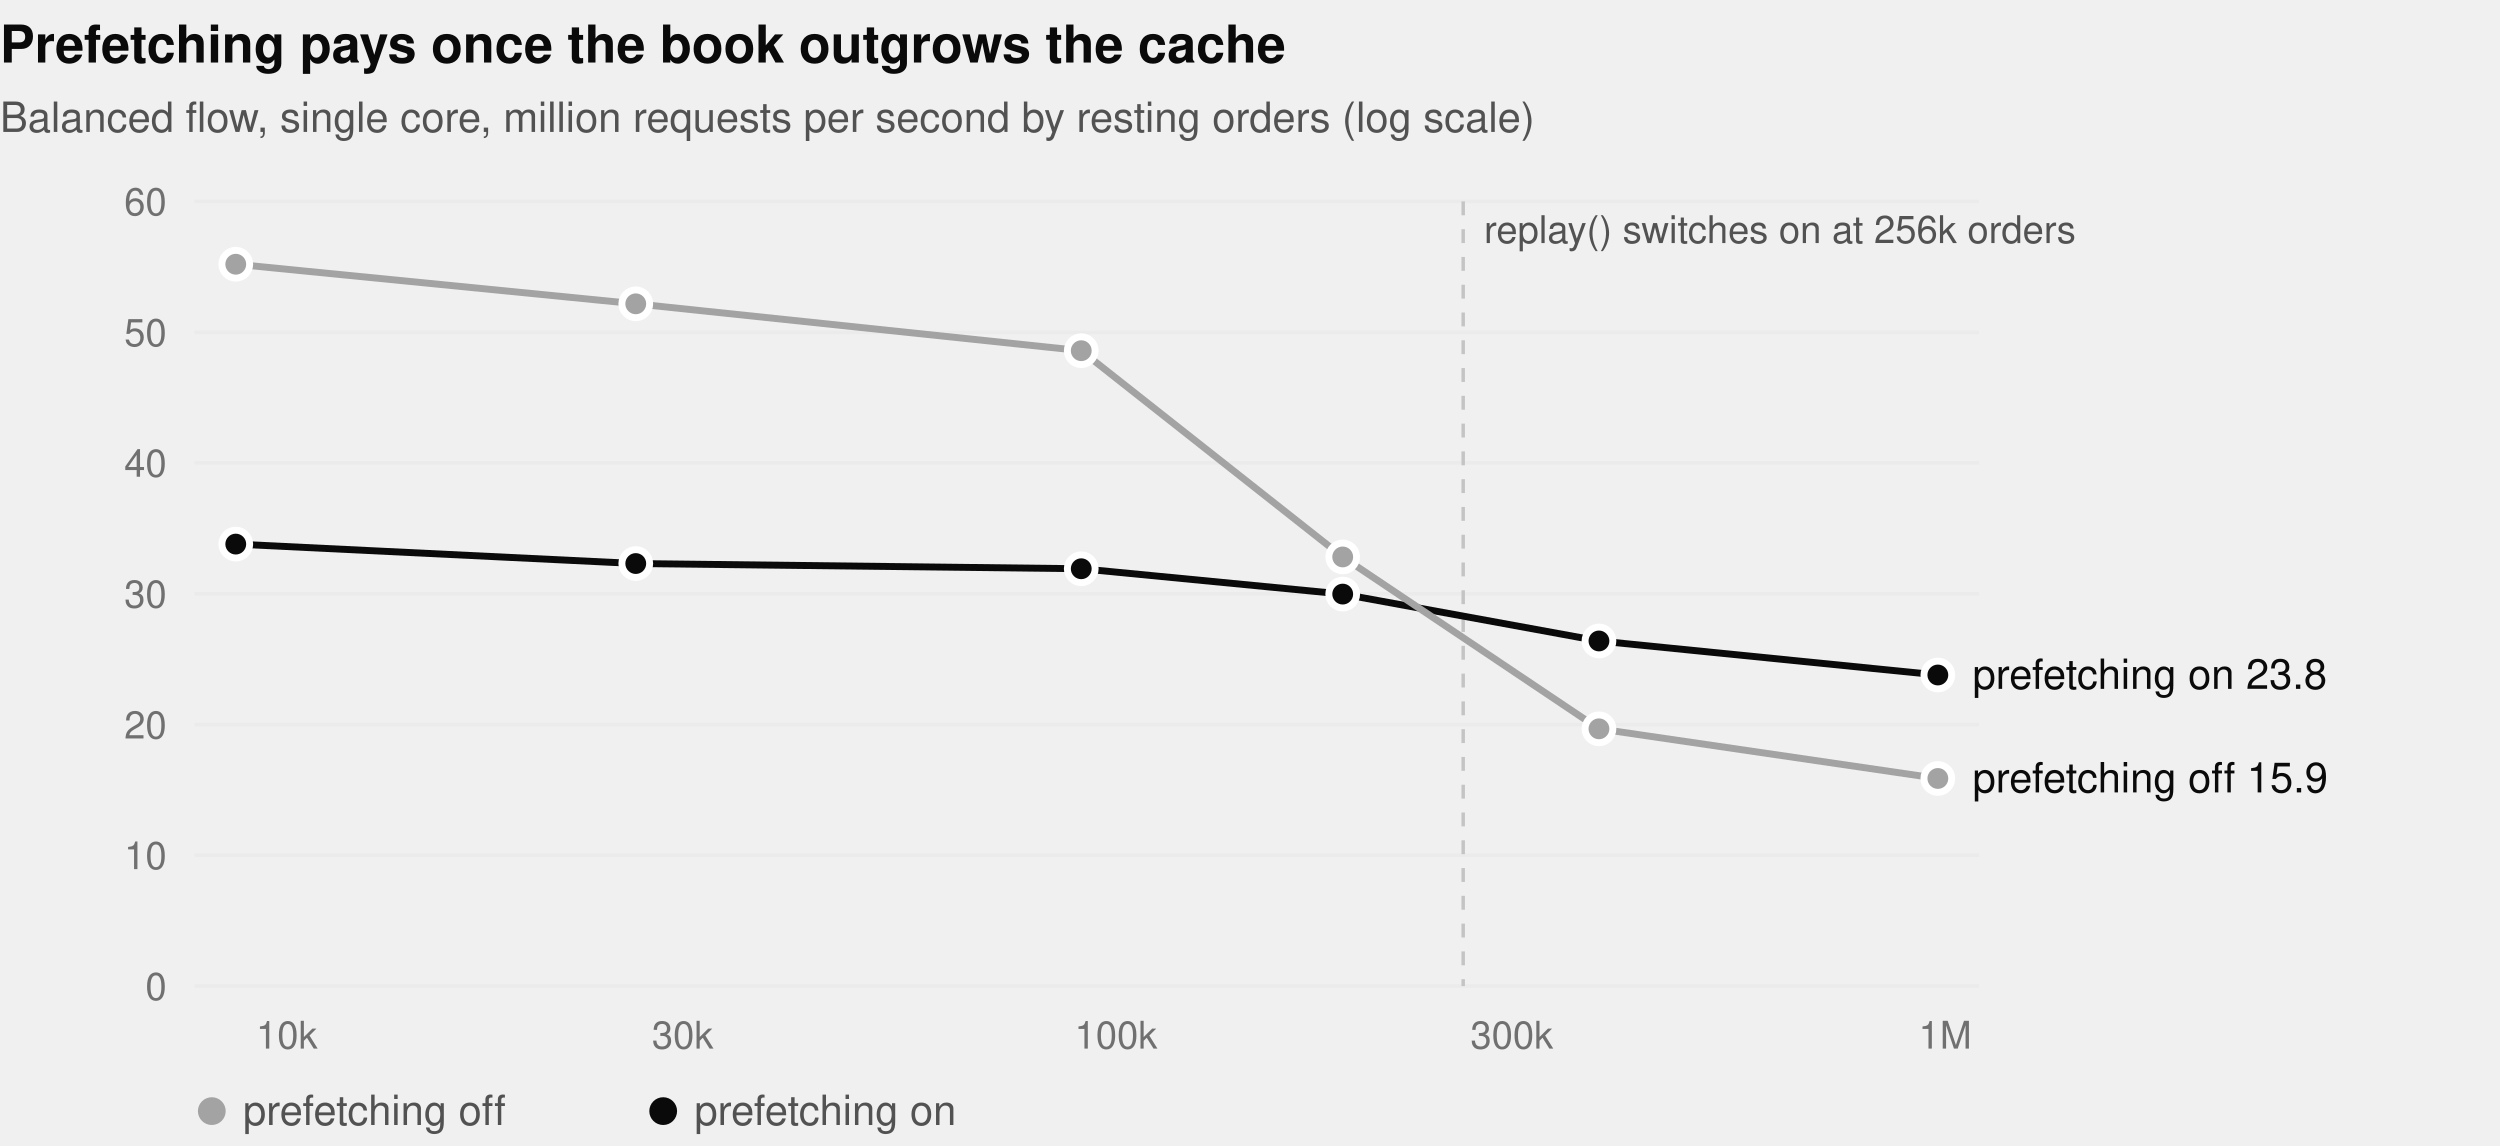
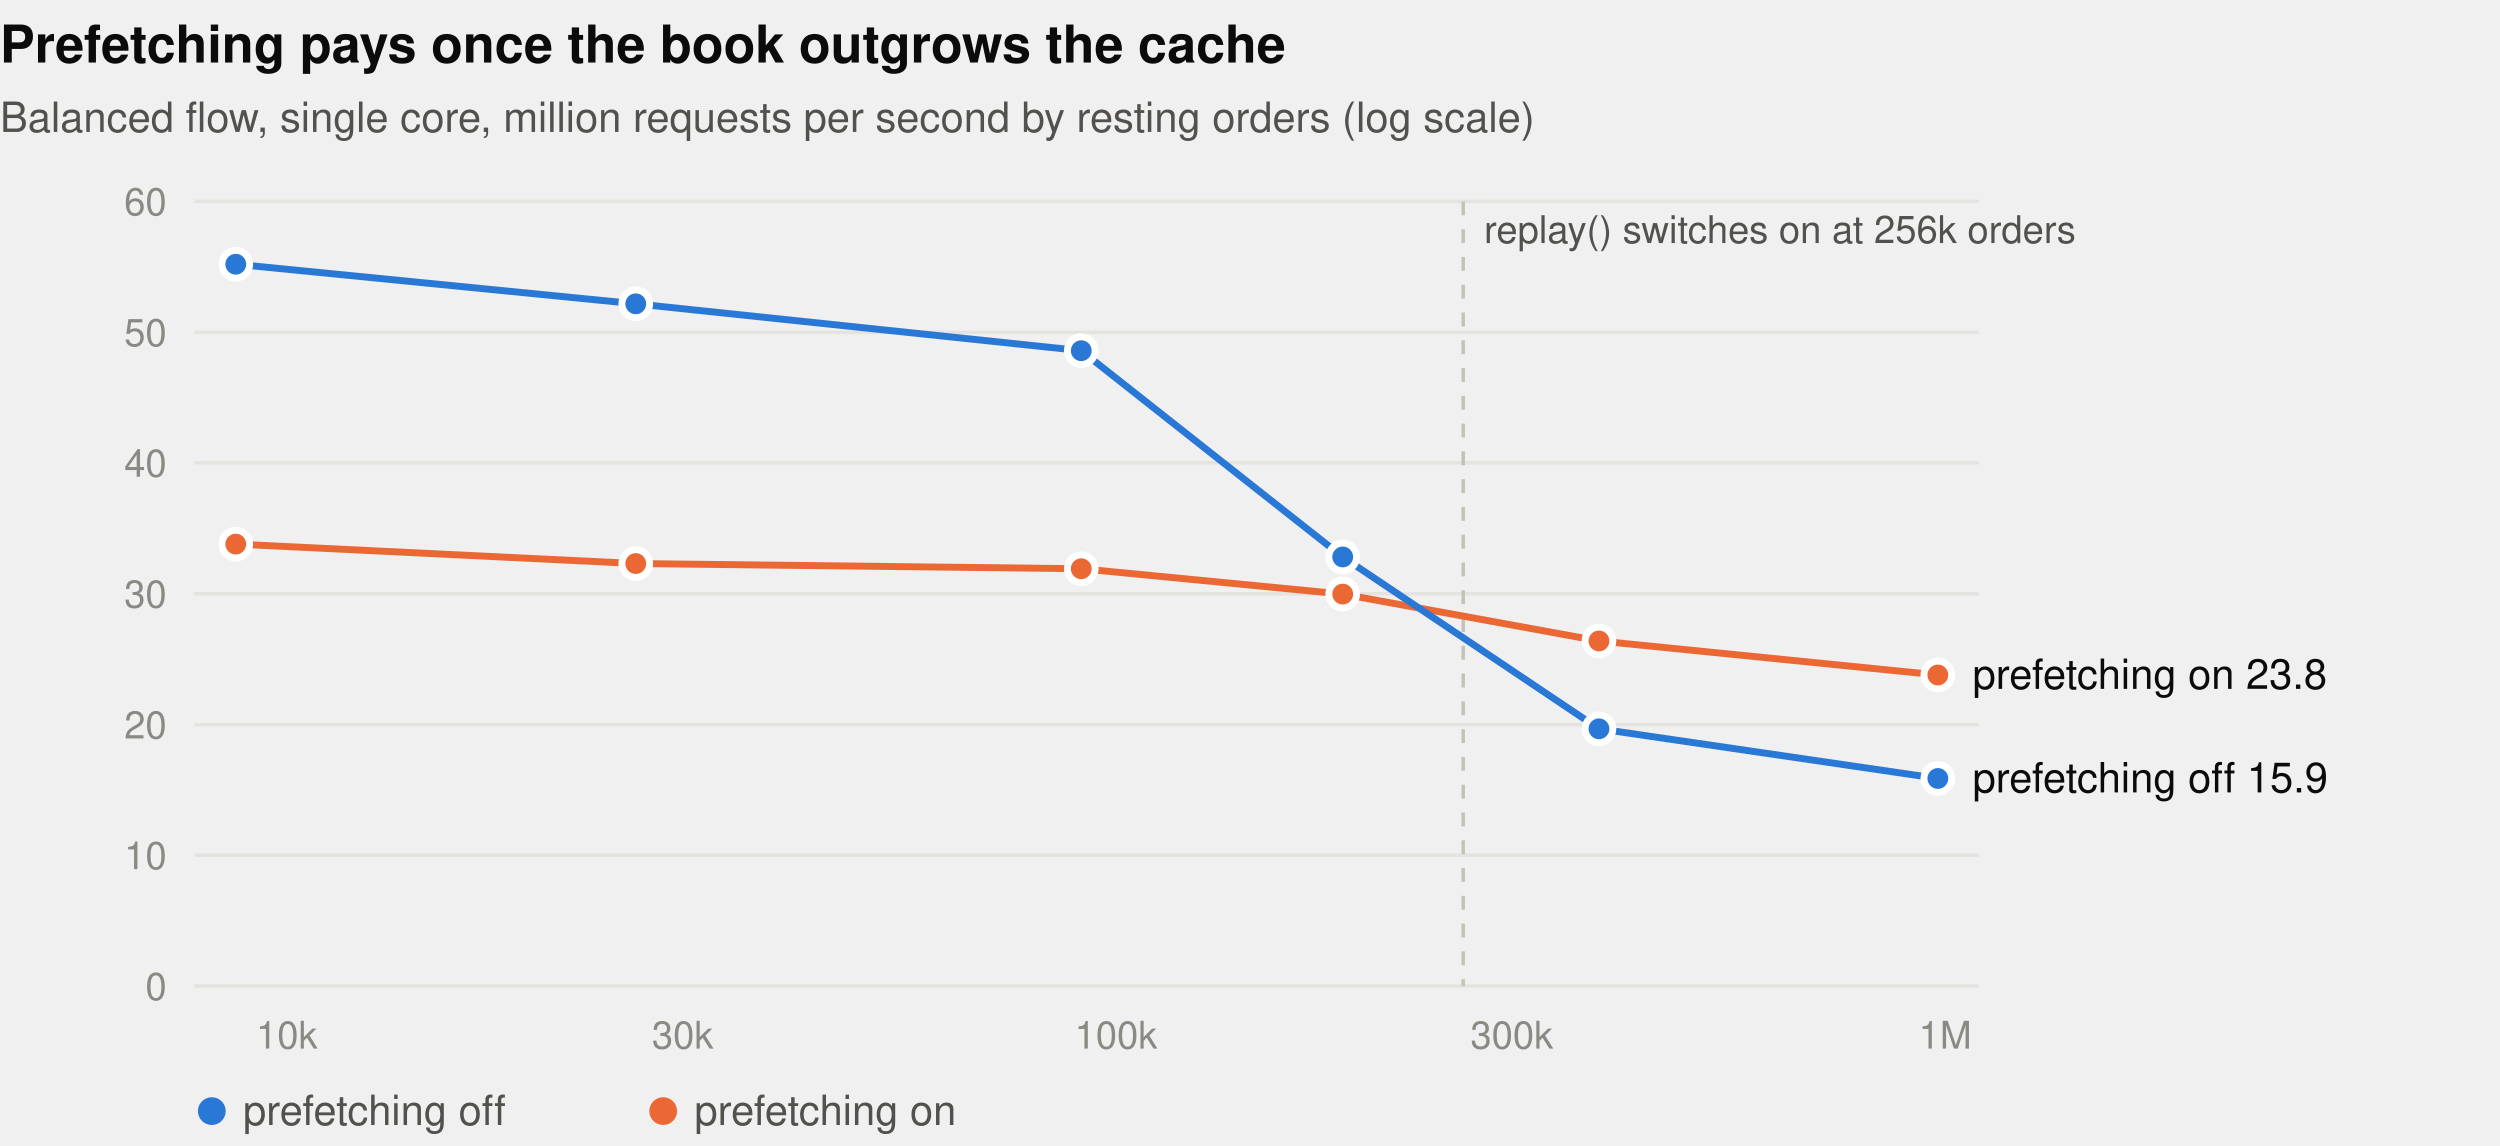
<svg xmlns="http://www.w3.org/2000/svg" width="720" height="330" viewBox="0 0 720 330" role="img" font-family="-apple-system, BlinkMacSystemFont, 'Segoe UI', Helvetica, Arial, sans-serif">
-   <text x="0.0" y="18.0" fill="#0a0a0a" font-size="15" text-anchor="start" font-weight="600">Prefetching pays once the book outgrows the cache</text>
-   <text x="0.0" y="38.0" fill="#525252" font-size="12" text-anchor="start" font-weight="normal">Balanced flow, single core, million requests per second by resting orders (log scale)</text>
-   <line x1="56" y1="284.0" x2="570" y2="284.0" stroke="#ebebeb" />
-   <text x="48.0" y="288.0" fill="#707070" font-size="11" text-anchor="end" font-weight="normal">0</text>
-   <line x1="56" y1="246.3" x2="570" y2="246.3" stroke="#ebebeb" />
-   <text x="48.0" y="250.3" fill="#707070" font-size="11" text-anchor="end" font-weight="normal">10</text>
-   <line x1="56" y1="208.7" x2="570" y2="208.7" stroke="#ebebeb" />
-   <text x="48.0" y="212.7" fill="#707070" font-size="11" text-anchor="end" font-weight="normal">20</text>
-   <line x1="56" y1="171.0" x2="570" y2="171.0" stroke="#ebebeb" />
-   <text x="48.0" y="175.0" fill="#707070" font-size="11" text-anchor="end" font-weight="normal">30</text>
-   <line x1="56" y1="133.3" x2="570" y2="133.3" stroke="#ebebeb" />
-   <text x="48.0" y="137.3" fill="#707070" font-size="11" text-anchor="end" font-weight="normal">40</text>
-   <line x1="56" y1="95.7" x2="570" y2="95.7" stroke="#ebebeb" />
-   <text x="48.0" y="99.7" fill="#707070" font-size="11" text-anchor="end" font-weight="normal">50</text>
-   <line x1="56" y1="58.0" x2="570" y2="58.0" stroke="#ebebeb" />
-   <text x="48.0" y="62.0" fill="#707070" font-size="11" text-anchor="end" font-weight="normal">60</text>
-   <text x="82.6" y="302.0" fill="#707070" font-size="11" text-anchor="middle" font-weight="normal">10k</text>
-   <text x="196.6" y="302.0" fill="#707070" font-size="11" text-anchor="middle" font-weight="normal">30k</text>
-   <text x="321.4" y="302.0" fill="#707070" font-size="11" text-anchor="middle" font-weight="normal">100k</text>
-   <text x="435.4" y="302.0" fill="#707070" font-size="11" text-anchor="middle" font-weight="normal">300k</text>
-   <text x="560.2" y="302.0" fill="#707070" font-size="11" text-anchor="middle" font-weight="normal">1M</text>
-   <line x1="421.4" y1="58" x2="421.4" y2="284" stroke="#c4c4c4" stroke-dasharray="4 4" />
-   <text x="427.4" y="70.0" fill="#525252" font-size="11" text-anchor="start" font-weight="normal">replay() switches on at 256k orders</text>
-   <path d="M67.9,156.7 L183.1,162.3 L311.4,163.8 L386.7,171.1 L460.5,184.6 L558.1,194.4" fill="none" stroke="#0a0a0a" stroke-width="2" stroke-linejoin="round" />
-   <circle cx="67.9" cy="156.7" r="4" fill="#0a0a0a" stroke="#ffffff" stroke-width="2" />
-   <circle cx="183.1" cy="162.3" r="4" fill="#0a0a0a" stroke="#ffffff" stroke-width="2" />
-   <circle cx="311.4" cy="163.8" r="4" fill="#0a0a0a" stroke="#ffffff" stroke-width="2" />
-   <circle cx="386.7" cy="171.1" r="4" fill="#0a0a0a" stroke="#ffffff" stroke-width="2" />
-   <circle cx="460.5" cy="184.6" r="4" fill="#0a0a0a" stroke="#ffffff" stroke-width="2" />
-   <circle cx="558.1" cy="194.4" r="4" fill="#0a0a0a" stroke="#ffffff" stroke-width="2" />
-   <text x="568.1" y="198.4" fill="#0a0a0a" font-size="12" text-anchor="start" font-weight="normal">prefetching on 23.8</text>
-   <path d="M67.9,76.1 L183.1,87.5 L311.4,101.0 L386.7,160.4 L460.5,209.9 L558.1,224.2" fill="none" stroke="#a3a3a3" stroke-width="2" stroke-linejoin="round" />
-   <circle cx="67.9" cy="76.1" r="4" fill="#a3a3a3" stroke="#ffffff" stroke-width="2" />
-   <circle cx="183.1" cy="87.5" r="4" fill="#a3a3a3" stroke="#ffffff" stroke-width="2" />
-   <circle cx="311.4" cy="101.0" r="4" fill="#a3a3a3" stroke="#ffffff" stroke-width="2" />
-   <circle cx="386.7" cy="160.4" r="4" fill="#a3a3a3" stroke="#ffffff" stroke-width="2" />
-   <circle cx="460.5" cy="209.9" r="4" fill="#a3a3a3" stroke="#ffffff" stroke-width="2" />
-   <circle cx="558.1" cy="224.2" r="4" fill="#a3a3a3" stroke="#ffffff" stroke-width="2" />
-   <text x="568.1" y="228.2" fill="#0a0a0a" font-size="12" text-anchor="start" font-weight="normal">prefetching off 15.9</text>
-   <circle cx="61" cy="320" r="4" fill="#a3a3a3" />
-   <text x="70.0" y="324.0" fill="#525252" font-size="12" text-anchor="start" font-weight="normal">prefetching off</text>
-   <circle cx="191" cy="320" r="4" fill="#0a0a0a" />
-   <text x="200.0" y="324.0" fill="#525252" font-size="12" text-anchor="start" font-weight="normal">prefetching on</text>
+   <text x="0.0" y="18.0" fill="#0b0b0b" font-size="15" text-anchor="start" font-weight="600">Prefetching pays once the book outgrows the cache</text>
+   <text x="0.0" y="38.0" fill="#52514e" font-size="12" text-anchor="start" font-weight="normal">Balanced flow, single core, million requests per second by resting orders (log scale)</text>
+   <line x1="56" y1="284.0" x2="570" y2="284.0" stroke="#e4e3df" />
+   <text x="48.0" y="288.0" fill="#8a8984" font-size="11" text-anchor="end" font-weight="normal">0</text>
+   <line x1="56" y1="246.3" x2="570" y2="246.3" stroke="#e4e3df" />
+   <text x="48.0" y="250.3" fill="#8a8984" font-size="11" text-anchor="end" font-weight="normal">10</text>
+   <line x1="56" y1="208.7" x2="570" y2="208.7" stroke="#e4e3df" />
+   <text x="48.0" y="212.7" fill="#8a8984" font-size="11" text-anchor="end" font-weight="normal">20</text>
+   <line x1="56" y1="171.0" x2="570" y2="171.0" stroke="#e4e3df" />
+   <text x="48.0" y="175.0" fill="#8a8984" font-size="11" text-anchor="end" font-weight="normal">30</text>
+   <line x1="56" y1="133.3" x2="570" y2="133.3" stroke="#e4e3df" />
+   <text x="48.0" y="137.3" fill="#8a8984" font-size="11" text-anchor="end" font-weight="normal">40</text>
+   <line x1="56" y1="95.7" x2="570" y2="95.7" stroke="#e4e3df" />
+   <text x="48.0" y="99.7" fill="#8a8984" font-size="11" text-anchor="end" font-weight="normal">50</text>
+   <line x1="56" y1="58.0" x2="570" y2="58.0" stroke="#e4e3df" />
+   <text x="48.0" y="62.0" fill="#8a8984" font-size="11" text-anchor="end" font-weight="normal">60</text>
+   <text x="82.6" y="302.0" fill="#8a8984" font-size="11" text-anchor="middle" font-weight="normal">10k</text>
+   <text x="196.6" y="302.0" fill="#8a8984" font-size="11" text-anchor="middle" font-weight="normal">30k</text>
+   <text x="321.4" y="302.0" fill="#8a8984" font-size="11" text-anchor="middle" font-weight="normal">100k</text>
+   <text x="435.4" y="302.0" fill="#8a8984" font-size="11" text-anchor="middle" font-weight="normal">300k</text>
+   <text x="560.2" y="302.0" fill="#8a8984" font-size="11" text-anchor="middle" font-weight="normal">1M</text>
+   <line x1="421.4" y1="58" x2="421.4" y2="284" stroke="#c3c2b7" stroke-dasharray="4 4" />
+   <text x="427.4" y="70.0" fill="#52514e" font-size="11" text-anchor="start" font-weight="normal">replay() switches on at 256k orders</text>
+   <path d="M67.9,156.7 L183.1,162.3 L311.4,163.8 L386.7,171.1 L460.5,184.6 L558.1,194.4" fill="none" stroke="#eb6834" stroke-width="2" stroke-linejoin="round" />
+   <circle cx="67.9" cy="156.7" r="4" fill="#eb6834" stroke="#ffffff" stroke-width="2" />
+   <circle cx="183.1" cy="162.3" r="4" fill="#eb6834" stroke="#ffffff" stroke-width="2" />
+   <circle cx="311.4" cy="163.8" r="4" fill="#eb6834" stroke="#ffffff" stroke-width="2" />
+   <circle cx="386.7" cy="171.1" r="4" fill="#eb6834" stroke="#ffffff" stroke-width="2" />
+   <circle cx="460.5" cy="184.6" r="4" fill="#eb6834" stroke="#ffffff" stroke-width="2" />
+   <circle cx="558.1" cy="194.4" r="4" fill="#eb6834" stroke="#ffffff" stroke-width="2" />
+   <text x="568.1" y="198.4" fill="#0b0b0b" font-size="12" text-anchor="start" font-weight="normal">prefetching on 23.8</text>
+   <path d="M67.9,76.1 L183.1,87.5 L311.4,101.0 L386.7,160.4 L460.5,209.9 L558.1,224.2" fill="none" stroke="#2a78d6" stroke-width="2" stroke-linejoin="round" />
+   <circle cx="67.9" cy="76.1" r="4" fill="#2a78d6" stroke="#ffffff" stroke-width="2" />
+   <circle cx="183.1" cy="87.5" r="4" fill="#2a78d6" stroke="#ffffff" stroke-width="2" />
+   <circle cx="311.4" cy="101.0" r="4" fill="#2a78d6" stroke="#ffffff" stroke-width="2" />
+   <circle cx="386.7" cy="160.4" r="4" fill="#2a78d6" stroke="#ffffff" stroke-width="2" />
+   <circle cx="460.5" cy="209.9" r="4" fill="#2a78d6" stroke="#ffffff" stroke-width="2" />
+   <circle cx="558.1" cy="224.2" r="4" fill="#2a78d6" stroke="#ffffff" stroke-width="2" />
+   <text x="568.1" y="228.2" fill="#0b0b0b" font-size="12" text-anchor="start" font-weight="normal">prefetching off 15.9</text>
+   <circle cx="61" cy="320" r="4" fill="#2a78d6" />
+   <text x="70.0" y="324.0" fill="#52514e" font-size="12" text-anchor="start" font-weight="normal">prefetching off</text>
+   <circle cx="191" cy="320" r="4" fill="#eb6834" />
+   <text x="200.0" y="324.0" fill="#52514e" font-size="12" text-anchor="start" font-weight="normal">prefetching on</text>
</svg>
